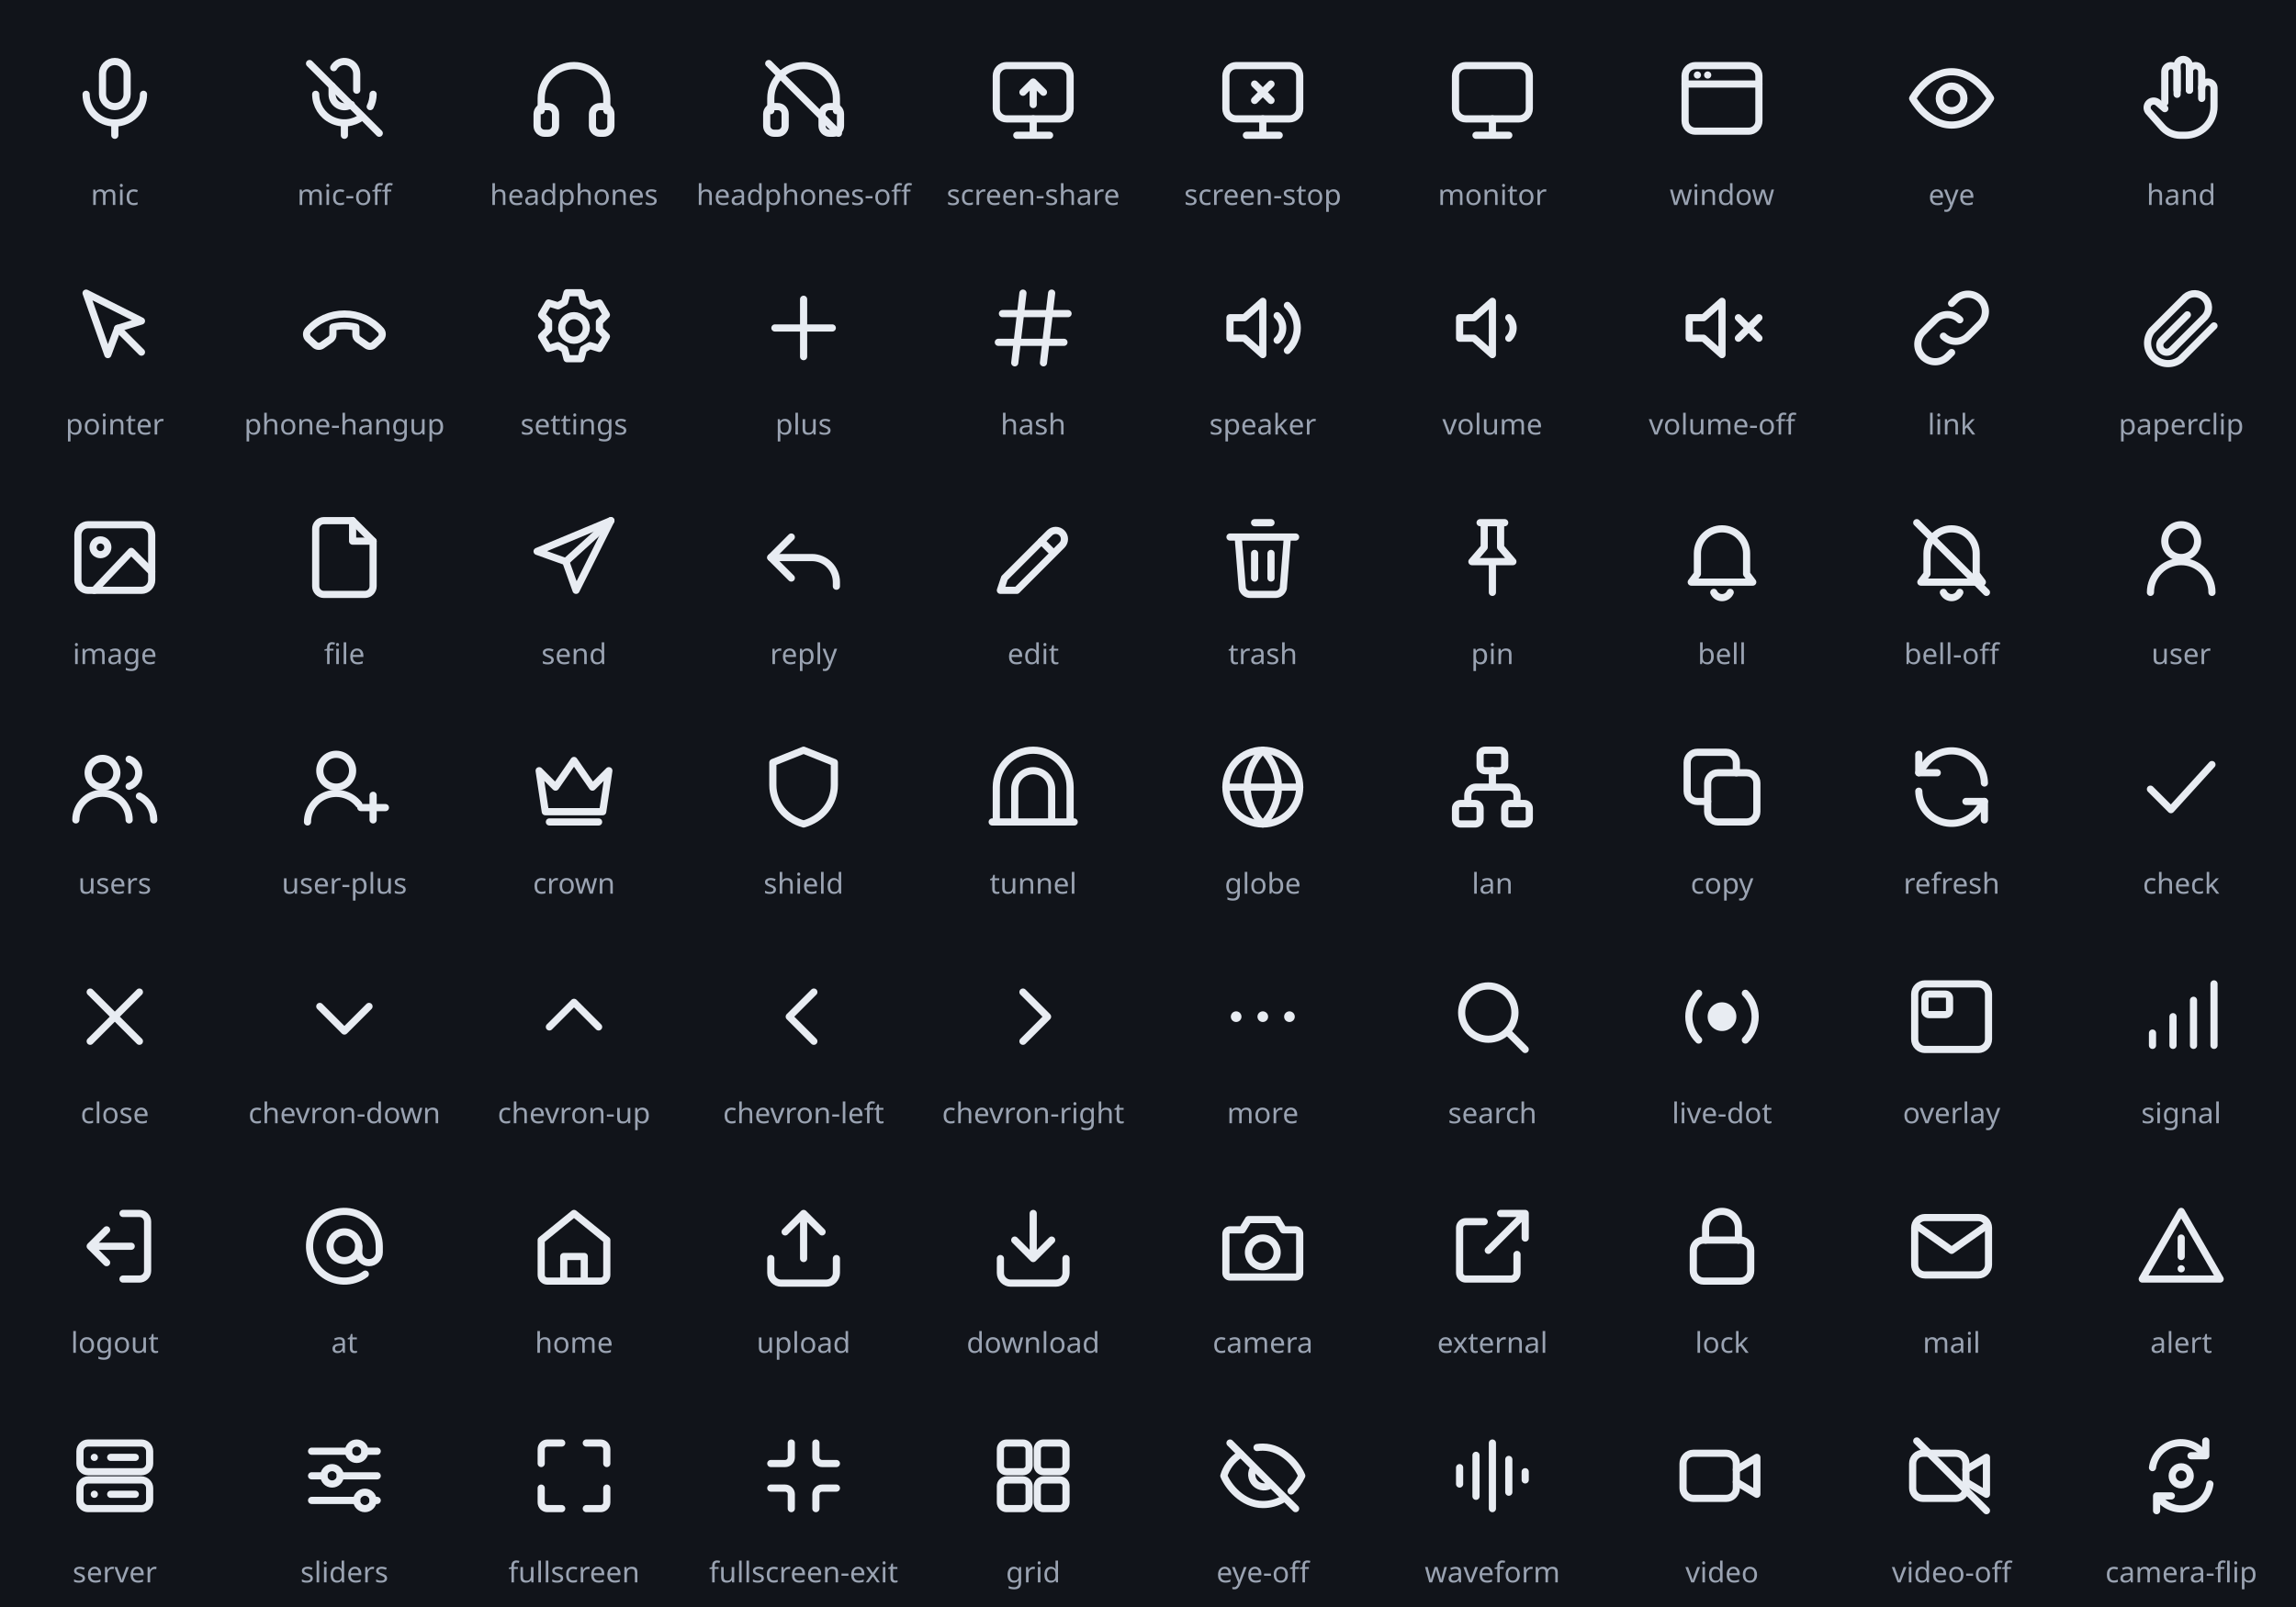
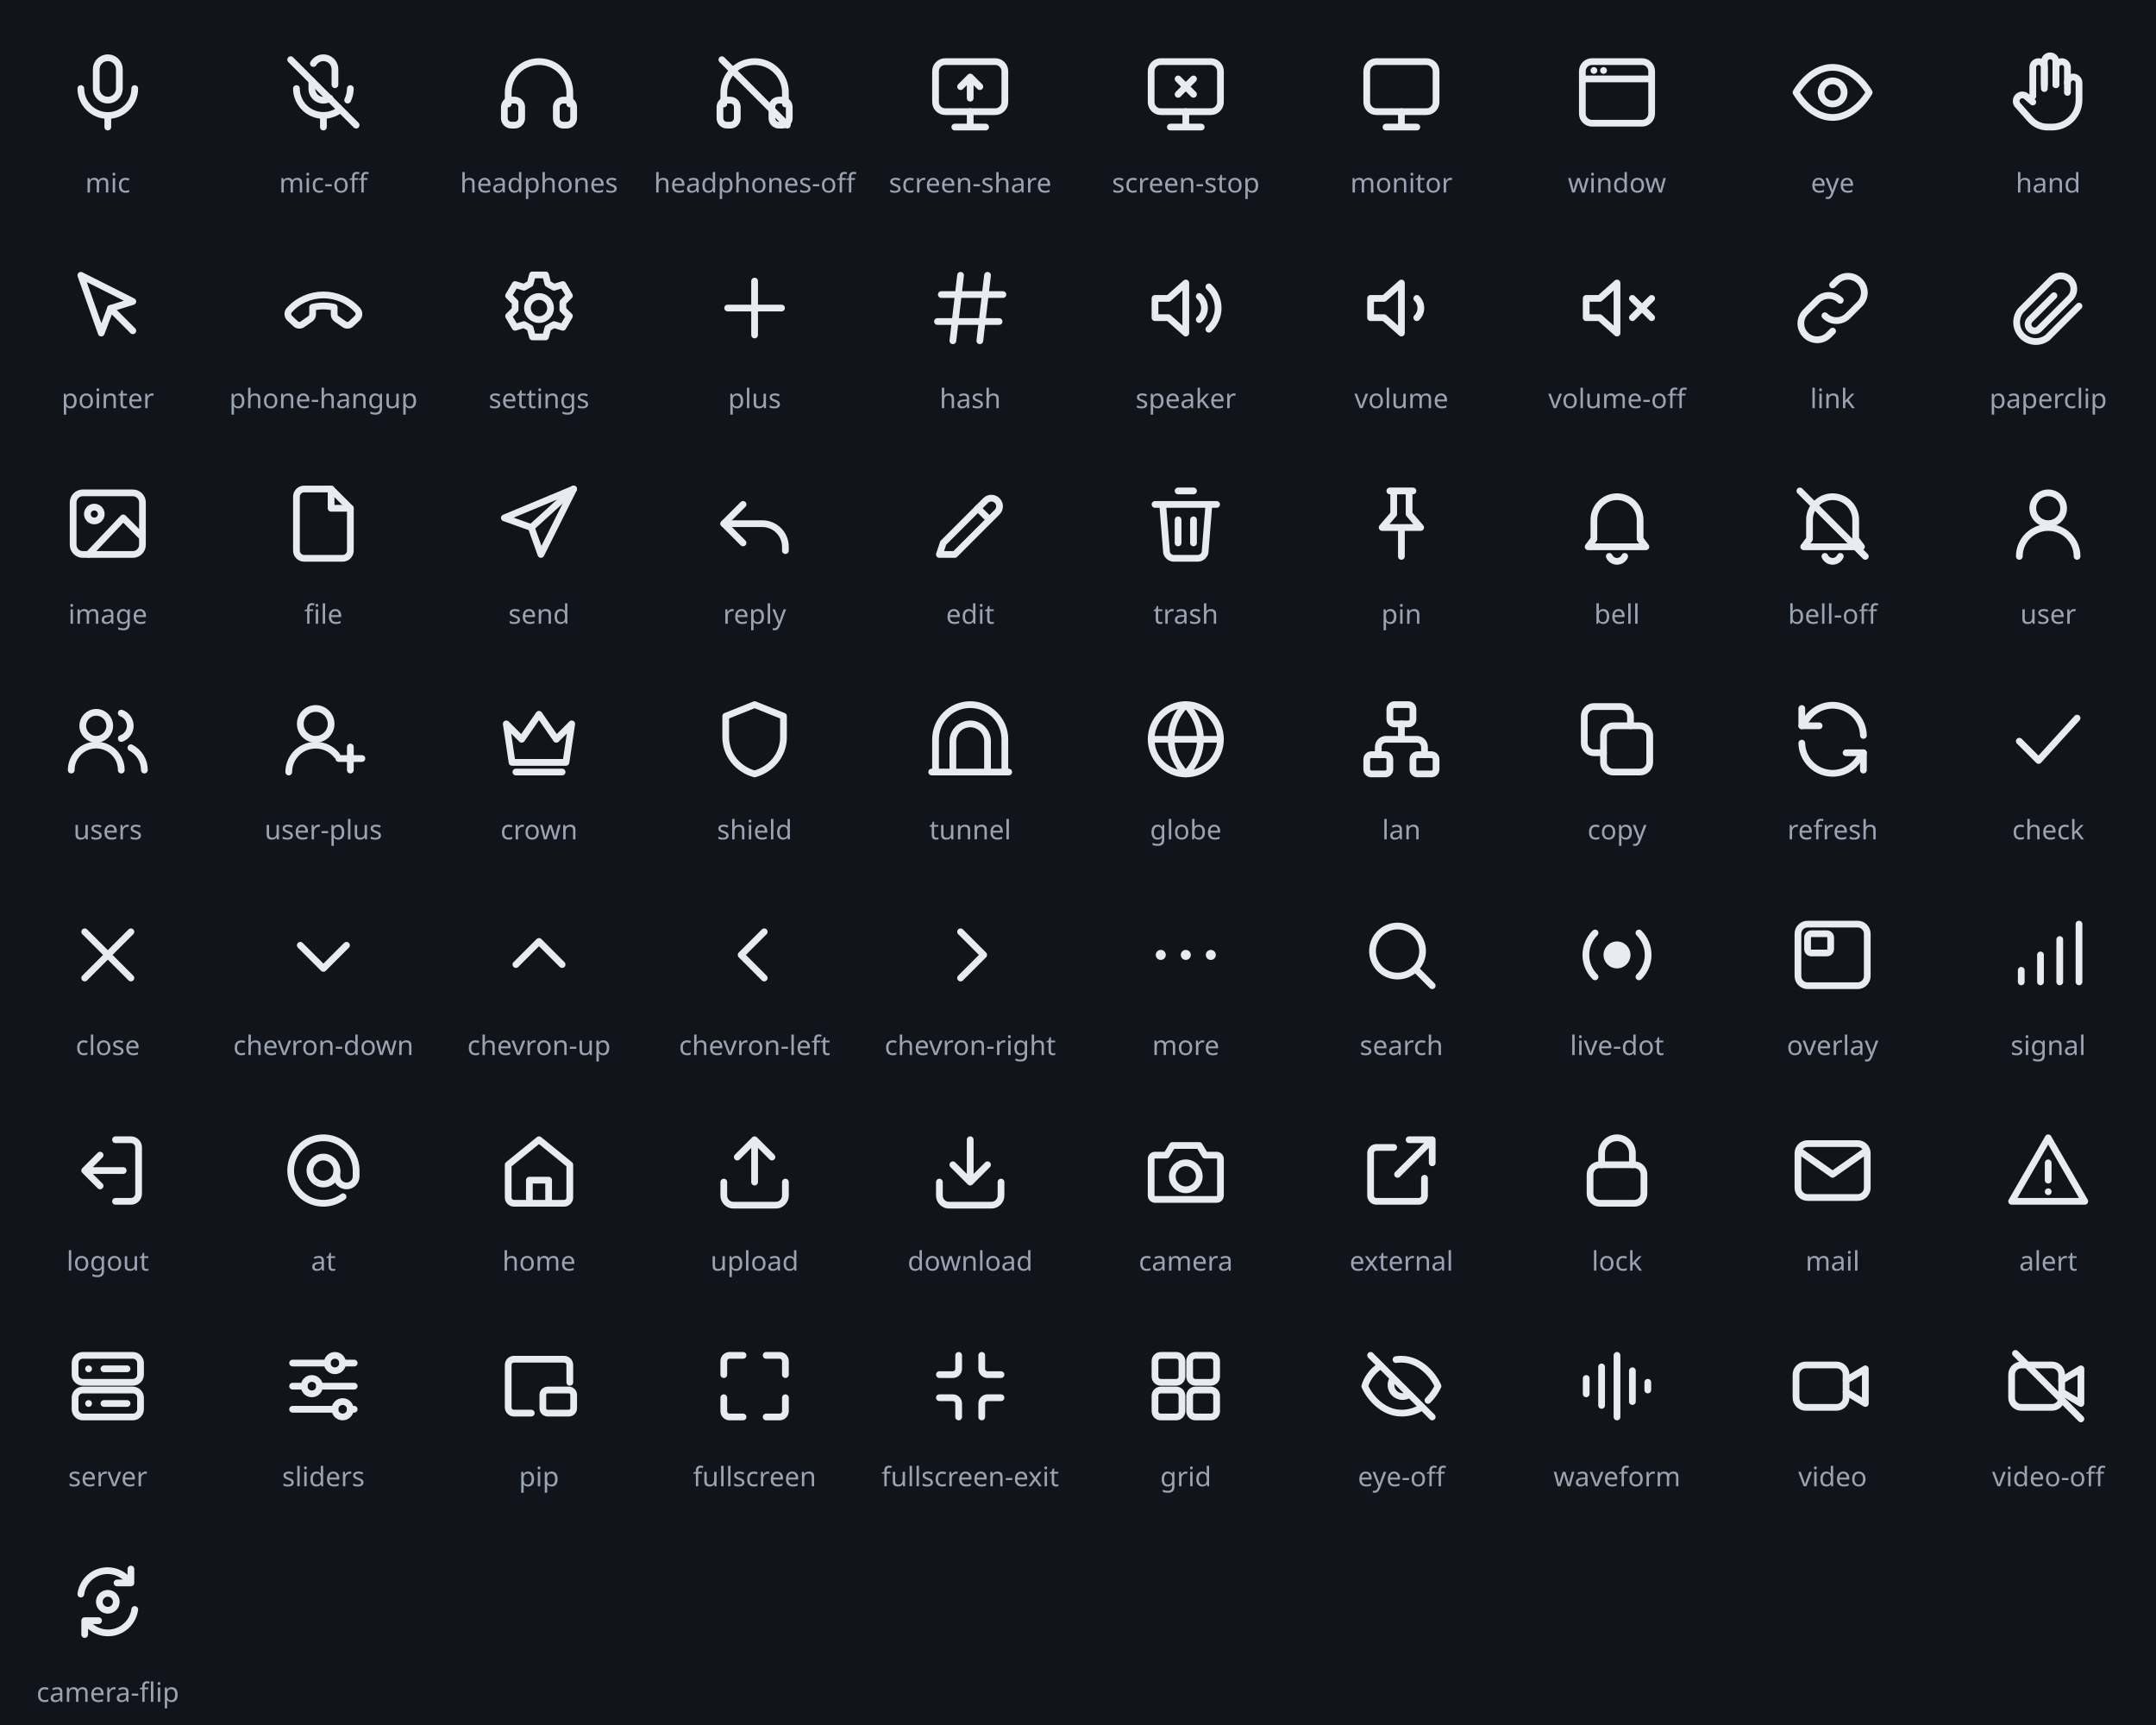
- <svg xmlns="http://www.w3.org/2000/svg" width="560" height="392">
+ <svg xmlns="http://www.w3.org/2000/svg" width="560" height="448">
  <rect width="100%" height="100%" fill="#11141A" />
  <g transform="translate(16 12)" stroke="#E8ECF2" fill="none" stroke-width="1.75" stroke-linecap="round" stroke-linejoin="round" color="#E8ECF2">
    <rect x="9" y="3" width="6" height="11" rx="3" />
    <path d="M5 11a7 7 0 0 0 14 0" />
    <path d="M12 18v3" />
  </g>
  <text x="28" y="50" font-size="7" fill="#9AA3B2" text-anchor="middle" font-family="Segoe UI">mic</text>
  <g transform="translate(72 12)" stroke="#E8ECF2" fill="none" stroke-width="1.75" stroke-linecap="round" stroke-linejoin="round" color="#E8ECF2">
    <path d="M15 10V6a3 3 0 0 0-5.6-1.5" />
    <path d="M9 9v2a3 3 0 0 0 4.7 2.5" />
    <path d="M5 11a7 7 0 0 0 11.3 5.5M19 11a7 7 0 0 1-.7 3" />
    <path d="M12 18v3" />
    <path d="M3.5 3.5l17 17" />
  </g>
  <text x="84" y="50" font-size="7" fill="#9AA3B2" text-anchor="middle" font-family="Segoe UI">mic-off</text>
  <g transform="translate(128 12)" stroke="#E8ECF2" fill="none" stroke-width="1.75" stroke-linecap="round" stroke-linejoin="round" color="#E8ECF2">
    <path d="M4 15v-3a8 8 0 0 1 16 0v3" />
    <rect x="3" y="14" width="4.5" height="6.5" rx="1.8" />
    <rect x="16.5" y="14" width="4.5" height="6.5" rx="1.8" />
  </g>
  <text x="140" y="50" font-size="7" fill="#9AA3B2" text-anchor="middle" font-family="Segoe UI">headphones</text>
  <g transform="translate(184 12)" stroke="#E8ECF2" fill="none" stroke-width="1.75" stroke-linecap="round" stroke-linejoin="round" color="#E8ECF2">
    <path d="M4 15v-3a8 8 0 0 1 16 0v3" />
    <rect x="3" y="14" width="4.5" height="6.5" rx="1.8" />
    <rect x="16.5" y="14" width="4.5" height="6.5" rx="1.8" />
    <path d="M3.5 3.5l17 17" />
  </g>
  <text x="196" y="50" font-size="7" fill="#9AA3B2" text-anchor="middle" font-family="Segoe UI">headphones-off</text>
  <g transform="translate(240 12)" stroke="#E8ECF2" fill="none" stroke-width="1.75" stroke-linecap="round" stroke-linejoin="round" color="#E8ECF2">
    <rect x="3" y="4" width="18" height="13" rx="2.5" />
    <path d="M8 21h8M12 17v4" />
    <path d="M12 13.5V8M9.5 10.5L12 8l2.5 2.5" />
  </g>
  <text x="252" y="50" font-size="7" fill="#9AA3B2" text-anchor="middle" font-family="Segoe UI">screen-share</text>
  <g transform="translate(296 12)" stroke="#E8ECF2" fill="none" stroke-width="1.75" stroke-linecap="round" stroke-linejoin="round" color="#E8ECF2">
    <rect x="3" y="4" width="18" height="13" rx="2.5" />
    <path d="M8 21h8M12 17v4" />
    <path d="M10 8.5l4 4M14 8.5l-4 4" />
  </g>
  <text x="308" y="50" font-size="7" fill="#9AA3B2" text-anchor="middle" font-family="Segoe UI">screen-stop</text>
  <g transform="translate(352 12)" stroke="#E8ECF2" fill="none" stroke-width="1.75" stroke-linecap="round" stroke-linejoin="round" color="#E8ECF2">
    <rect x="3" y="4" width="18" height="13" rx="2.5" />
    <path d="M8 21h8M12 17v4" />
  </g>
  <text x="364" y="50" font-size="7" fill="#9AA3B2" text-anchor="middle" font-family="Segoe UI">monitor</text>
  <g transform="translate(408 12)" stroke="#E8ECF2" fill="none" stroke-width="1.75" stroke-linecap="round" stroke-linejoin="round" color="#E8ECF2">
    <rect x="3" y="4" width="18" height="16" rx="2.5" />
    <path d="M3 8.5h18" />
    <path d="M6 6.3h.01M8.5 6.3h.01" />
  </g>
  <text x="420" y="50" font-size="7" fill="#9AA3B2" text-anchor="middle" font-family="Segoe UI">window</text>
  <g transform="translate(464 12)" stroke="#E8ECF2" fill="none" stroke-width="1.75" stroke-linecap="round" stroke-linejoin="round" color="#E8ECF2">
    <path d="M2.5 12S6 5.5 12 5.5 21.5 12 21.5 12 18 18.5 12 18.5 2.5 12 2.5 12z" />
    <circle cx="12" cy="12" r="3" />
  </g>
  <text x="476" y="50" font-size="7" fill="#9AA3B2" text-anchor="middle" font-family="Segoe UI">eye</text>
  <g transform="translate(520 12)" stroke="#E8ECF2" fill="none" stroke-width="1.75" stroke-linecap="round" stroke-linejoin="round" color="#E8ECF2">
    <path d="M8 13V5.5a1.5 1.5 0 0 1 3 0V11" />
    <path d="M11 10V4a1.5 1.5 0 0 1 3 0v6" />
    <path d="M14 10V5.5a1.5 1.5 0 0 1 3 0V12" />
    <path d="M17 9.5a1.5 1.5 0 0 1 3 0V14a7 7 0 0 1-7 7h-1.2a6 6 0 0 1-4.6-2.2L4 15.2a1.6 1.6 0 0 1 2.4-2.1L8 14.5" />
  </g>
  <text x="532" y="50" font-size="7" fill="#9AA3B2" text-anchor="middle" font-family="Segoe UI">hand</text>
  <g transform="translate(16 68)" stroke="#E8ECF2" fill="none" stroke-width="1.75" stroke-linecap="round" stroke-linejoin="round" color="#E8ECF2">
    <path d="M5 3.5l13.5 6.8-5.8 1.8-2.4 6.4z" />
    <path d="M12.7 12.1l5.8 5.8" />
  </g>
  <text x="28" y="106" font-size="7" fill="#9AA3B2" text-anchor="middle" font-family="Segoe UI">pointer</text>
  <g transform="translate(72 68)" stroke="#E8ECF2" fill="none" stroke-width="1.75" stroke-linecap="round" stroke-linejoin="round" color="#E8ECF2">
    <path d="M3.2 14.6c-.5-.5-.6-1.4-.1-2C5.4 10 8.6 8.6 12 8.6s6.6 1.4 8.9 4c.5.6.4 1.5-.1 2l-1.6 1.5a1.4 1.4 0 0 1-1.8.1l-2-1.4a1.4 1.4 0 0 1-.6-1.2v-1.8a12 12 0 0 0-5.6 0v1.8c0 .5-.2.9-.6 1.2l-2 1.4a1.4 1.4 0 0 1-1.8-.1z" />
  </g>
  <text x="84" y="106" font-size="7" fill="#9AA3B2" text-anchor="middle" font-family="Segoe UI">phone-hangup</text>
  <g transform="translate(128 68)" stroke="#E8ECF2" fill="none" stroke-width="1.75" stroke-linecap="round" stroke-linejoin="round" color="#E8ECF2">
    <circle cx="12" cy="12" r="3" />
    <path d="M10.3 3.4h3.4l.6 2.3 1.6.9 2.3-.7 1.7 2.9-1.7 1.7v1.9l1.7 1.7-1.7 2.9-2.3-.7-1.6.9-.6 2.3h-3.4l-.6-2.3-1.6-.9-2.3.7-1.7-2.9 1.7-1.7v-1.9L4.1 8.8l1.7-2.9 2.3.7 1.6-.9z" />
  </g>
  <text x="140" y="106" font-size="7" fill="#9AA3B2" text-anchor="middle" font-family="Segoe UI">settings</text>
  <g transform="translate(184 68)" stroke="#E8ECF2" fill="none" stroke-width="1.75" stroke-linecap="round" stroke-linejoin="round" color="#E8ECF2">
    <path d="M12 5v14M5 12h14" />
  </g>
  <text x="196" y="106" font-size="7" fill="#9AA3B2" text-anchor="middle" font-family="Segoe UI">plus</text>
  <g transform="translate(240 68)" stroke="#E8ECF2" fill="none" stroke-width="1.75" stroke-linecap="round" stroke-linejoin="round" color="#E8ECF2">
    <path d="M9.5 3.5l-2 17M16.5 3.5l-2 17M4.5 8.5h16M3.5 15.5h16" />
  </g>
  <text x="252" y="106" font-size="7" fill="#9AA3B2" text-anchor="middle" font-family="Segoe UI">hash</text>
  <g transform="translate(296 68)" stroke="#E8ECF2" fill="none" stroke-width="1.75" stroke-linecap="round" stroke-linejoin="round" color="#E8ECF2">
    <path d="M4 9.5h3.5L12 5.5v13l-4.5-4H4z" />
    <path d="M15.5 9a4 4 0 0 1 0 6M18 6.5a7.5 7.5 0 0 1 0 11" />
  </g>
  <text x="308" y="106" font-size="7" fill="#9AA3B2" text-anchor="middle" font-family="Segoe UI">speaker</text>
  <g transform="translate(352 68)" stroke="#E8ECF2" fill="none" stroke-width="1.75" stroke-linecap="round" stroke-linejoin="round" color="#E8ECF2">
    <path d="M4 9.5h3.5L12 5.5v13l-4.5-4H4z" />
    <path d="M16 9.5a3.5 3.5 0 0 1 0 5" />
  </g>
  <text x="364" y="106" font-size="7" fill="#9AA3B2" text-anchor="middle" font-family="Segoe UI">volume</text>
  <g transform="translate(408 68)" stroke="#E8ECF2" fill="none" stroke-width="1.75" stroke-linecap="round" stroke-linejoin="round" color="#E8ECF2">
    <path d="M4 9.5h3.5L12 5.5v13l-4.5-4H4z" />
    <path d="M16 9.5l5 5M21 9.5l-5 5" />
  </g>
  <text x="420" y="106" font-size="7" fill="#9AA3B2" text-anchor="middle" font-family="Segoe UI">volume-off</text>
  <g transform="translate(464 68)" stroke="#E8ECF2" fill="none" stroke-width="1.75" stroke-linecap="round" stroke-linejoin="round" color="#E8ECF2">
    <path d="M10 14a4.2 4.2 0 0 0 6 0l3-3a4.2 4.2 0 0 0-6-6l-1 1" />
    <path d="M14 10a4.2 4.2 0 0 0-6 0l-3 3a4.2 4.2 0 0 0 6 6l1-1" />
  </g>
  <text x="476" y="106" font-size="7" fill="#9AA3B2" text-anchor="middle" font-family="Segoe UI">link</text>
  <g transform="translate(520 68)" stroke="#E8ECF2" fill="none" stroke-width="1.75" stroke-linecap="round" stroke-linejoin="round" color="#E8ECF2">
    <path d="M20 11.5l-8.2 8.2a5 5 0 0 1-7-7L13 4.5a3.4 3.4 0 0 1 4.8 4.8l-8.2 8.2a1.7 1.7 0 0 1-2.4-2.4l6.3-6.3" />
  </g>
  <text x="532" y="106" font-size="7" fill="#9AA3B2" text-anchor="middle" font-family="Segoe UI">paperclip</text>
  <g transform="translate(16 124)" stroke="#E8ECF2" fill="none" stroke-width="1.75" stroke-linecap="round" stroke-linejoin="round" color="#E8ECF2">
    <rect x="3" y="4" width="18" height="16" rx="2.5" />
    <circle cx="8.5" cy="9.5" r="1.8" />
    <path d="M21 15.5l-5-5-9 9.5" />
  </g>
  <text x="28" y="162" font-size="7" fill="#9AA3B2" text-anchor="middle" font-family="Segoe UI">image</text>
  <g transform="translate(72 124)" stroke="#E8ECF2" fill="none" stroke-width="1.75" stroke-linecap="round" stroke-linejoin="round" color="#E8ECF2">
    <path d="M14 3H7a2 2 0 0 0-2 2v14a2 2 0 0 0 2 2h10a2 2 0 0 0 2-2V8z" />
    <path d="M14 3v5h5" />
  </g>
  <text x="84" y="162" font-size="7" fill="#9AA3B2" text-anchor="middle" font-family="Segoe UI">file</text>
  <g transform="translate(128 124)" stroke="#E8ECF2" fill="none" stroke-width="1.75" stroke-linecap="round" stroke-linejoin="round" color="#E8ECF2">
    <path d="M21 3L3 10.5l7 2.5 2.5 7z" />
    <path d="M21 3L10 13" />
  </g>
  <text x="140" y="162" font-size="7" fill="#9AA3B2" text-anchor="middle" font-family="Segoe UI">send</text>
  <g transform="translate(184 124)" stroke="#E8ECF2" fill="none" stroke-width="1.75" stroke-linecap="round" stroke-linejoin="round" color="#E8ECF2">
    <path d="M9 7l-5 5 5 5" />
    <path d="M4 12h10a6 6 0 0 1 6 6v1" />
  </g>
  <text x="196" y="162" font-size="7" fill="#9AA3B2" text-anchor="middle" font-family="Segoe UI">reply</text>
  <g transform="translate(240 124)" stroke="#E8ECF2" fill="none" stroke-width="1.75" stroke-linecap="round" stroke-linejoin="round" color="#E8ECF2">
    <path d="M4 20h4L19 9a2.1 2.1 0 0 0-3-3L5 17z" />
    <path d="M14 8l2.8 2.8" />
  </g>
  <text x="252" y="162" font-size="7" fill="#9AA3B2" text-anchor="middle" font-family="Segoe UI">edit</text>
  <g transform="translate(296 124)" stroke="#E8ECF2" fill="none" stroke-width="1.75" stroke-linecap="round" stroke-linejoin="round" color="#E8ECF2">
    <path d="M4 7h16M10 3.5h4M6 7l1 12.5a2 2 0 0 0 2 1.5h6a2 2 0 0 0 2-1.5L18 7" />
    <path d="M10 11v6M14 11v6" />
  </g>
  <text x="308" y="162" font-size="7" fill="#9AA3B2" text-anchor="middle" font-family="Segoe UI">trash</text>
  <g transform="translate(352 124)" stroke="#E8ECF2" fill="none" stroke-width="1.75" stroke-linecap="round" stroke-linejoin="round" color="#E8ECF2">
    <path d="M9 3.5h6M10 3.5v6L7 13h10l-3-3.5v-6M12 13v7.5" />
  </g>
  <text x="364" y="162" font-size="7" fill="#9AA3B2" text-anchor="middle" font-family="Segoe UI">pin</text>
  <g transform="translate(408 124)" stroke="#E8ECF2" fill="none" stroke-width="1.75" stroke-linecap="round" stroke-linejoin="round" color="#E8ECF2">
    <path d="M6 16v-5a6 6 0 0 1 12 0v5l1.5 2h-15z" />
    <path d="M10 20.5a2.2 2.2 0 0 0 4 0" />
  </g>
  <text x="420" y="162" font-size="7" fill="#9AA3B2" text-anchor="middle" font-family="Segoe UI">bell</text>
  <g transform="translate(464 124)" stroke="#E8ECF2" fill="none" stroke-width="1.75" stroke-linecap="round" stroke-linejoin="round" color="#E8ECF2">
    <path d="M6 16v-5a6 6 0 0 1 12 0v5l1.5 2h-15z" />
    <path d="M10 20.5a2.2 2.2 0 0 0 4 0" />
    <path d="M3.5 3.5l17 17" />
  </g>
  <text x="476" y="162" font-size="7" fill="#9AA3B2" text-anchor="middle" font-family="Segoe UI">bell-off</text>
  <g transform="translate(520 124)" stroke="#E8ECF2" fill="none" stroke-width="1.75" stroke-linecap="round" stroke-linejoin="round" color="#E8ECF2">
    <circle cx="12" cy="8" r="4" />
    <path d="M4.5 20.5a7.5 7.5 0 0 1 15 0" />
  </g>
  <text x="532" y="162" font-size="7" fill="#9AA3B2" text-anchor="middle" font-family="Segoe UI">user</text>
  <g transform="translate(16 180)" stroke="#E8ECF2" fill="none" stroke-width="1.75" stroke-linecap="round" stroke-linejoin="round" color="#E8ECF2">
    <circle cx="9" cy="8.5" r="3.5" />
    <path d="M2.5 20a6.5 6.5 0 0 1 13 0" />
    <path d="M15.5 5.2a3.5 3.5 0 0 1 0 6.6M18 14.2a6.5 6.5 0 0 1 3.5 5.8" />
  </g>
  <text x="28" y="218" font-size="7" fill="#9AA3B2" text-anchor="middle" font-family="Segoe UI">users</text>
  <g transform="translate(72 180)" stroke="#E8ECF2" fill="none" stroke-width="1.75" stroke-linecap="round" stroke-linejoin="round" color="#E8ECF2">
    <circle cx="10" cy="8" r="4" />
    <path d="M3 20.5a7 7 0 0 1 12.5-4.3" />
    <path d="M19 14v6M16 17h6" />
  </g>
  <text x="84" y="218" font-size="7" fill="#9AA3B2" text-anchor="middle" font-family="Segoe UI">user-plus</text>
  <g transform="translate(128 180)" stroke="#E8ECF2" fill="none" stroke-width="1.75" stroke-linecap="round" stroke-linejoin="round" color="#E8ECF2">
    <path d="M3.5 8l4 4L12 5.5l4.5 6.5 4-4-1.5 10h-14z" />
    <path d="M6 20.5h12" />
  </g>
  <text x="140" y="218" font-size="7" fill="#9AA3B2" text-anchor="middle" font-family="Segoe UI">crown</text>
  <g transform="translate(184 180)" stroke="#E8ECF2" fill="none" stroke-width="1.75" stroke-linecap="round" stroke-linejoin="round" color="#E8ECF2">
    <path d="M12 3l7.5 3v5.5c0 4.6-3.2 8.3-7.5 9.5-4.3-1.2-7.5-4.9-7.5-9.5V6z" />
  </g>
  <text x="196" y="218" font-size="7" fill="#9AA3B2" text-anchor="middle" font-family="Segoe UI">shield</text>
  <g transform="translate(240 180)" stroke="#E8ECF2" fill="none" stroke-width="1.75" stroke-linecap="round" stroke-linejoin="round" color="#E8ECF2">
    <path d="M3 20.5V12a9 9 0 0 1 18 0v8.5" />
    <path d="M7.5 20.5v-8a4.5 4.5 0 0 1 9 0v8" />
    <path d="M2 20.5h20" />
  </g>
  <text x="252" y="218" font-size="7" fill="#9AA3B2" text-anchor="middle" font-family="Segoe UI">tunnel</text>
  <g transform="translate(296 180)" stroke="#E8ECF2" fill="none" stroke-width="1.75" stroke-linecap="round" stroke-linejoin="round" color="#E8ECF2">
    <circle cx="12" cy="12" r="9" />
    <path d="M3 12h18M12 3c2.5 2.6 3.8 5.6 3.8 9s-1.3 6.4-3.8 9c-2.5-2.6-3.8-5.6-3.8-9S9.5 5.6 12 3z" />
  </g>
  <text x="308" y="218" font-size="7" fill="#9AA3B2" text-anchor="middle" font-family="Segoe UI">globe</text>
  <g transform="translate(352 180)" stroke="#E8ECF2" fill="none" stroke-width="1.75" stroke-linecap="round" stroke-linejoin="round" color="#E8ECF2">
    <rect x="9" y="3" width="6" height="5" rx="1.2" />
    <rect x="3" y="16" width="6" height="5" rx="1.2" />
    <rect x="15" y="16" width="6" height="5" rx="1.2" />
    <path d="M12 8v4M6 16v-2a2 2 0 0 1 2-2h8a2 2 0 0 1 2 2v2" />
  </g>
  <text x="364" y="218" font-size="7" fill="#9AA3B2" text-anchor="middle" font-family="Segoe UI">lan</text>
  <g transform="translate(408 180)" stroke="#E8ECF2" fill="none" stroke-width="1.75" stroke-linecap="round" stroke-linejoin="round" color="#E8ECF2">
    <rect x="8.5" y="8.5" width="12" height="12" rx="2.5" />
    <path d="M15.5 8.5V6A2.5 2.5 0 0 0 13 3.5H6A2.5 2.5 0 0 0 3.5 6v7A2.5 2.5 0 0 0 6 15.5h2.5" />
  </g>
  <text x="420" y="218" font-size="7" fill="#9AA3B2" text-anchor="middle" font-family="Segoe UI">copy</text>
  <g transform="translate(464 180)" stroke="#E8ECF2" fill="none" stroke-width="1.75" stroke-linecap="round" stroke-linejoin="round" color="#E8ECF2">
    <path d="M20 11a8 8 0 0 0-14.5-4.5L4 8.5" />
    <path d="M4 4v4.5h4.5" />
    <path d="M4 13a8 8 0 0 0 14.5 4.5l1.5-2" />
    <path d="M20 20v-4.5h-4.5" />
  </g>
  <text x="476" y="218" font-size="7" fill="#9AA3B2" text-anchor="middle" font-family="Segoe UI">refresh</text>
  <g transform="translate(520 180)" stroke="#E8ECF2" fill="none" stroke-width="1.75" stroke-linecap="round" stroke-linejoin="round" color="#E8ECF2">
    <path d="M4.5 12.5l5 5 10-11" />
  </g>
  <text x="532" y="218" font-size="7" fill="#9AA3B2" text-anchor="middle" font-family="Segoe UI">check</text>
  <g transform="translate(16 236)" stroke="#E8ECF2" fill="none" stroke-width="1.75" stroke-linecap="round" stroke-linejoin="round" color="#E8ECF2">
    <path d="M6 6l12 12M18 6L6 18" />
  </g>
  <text x="28" y="274" font-size="7" fill="#9AA3B2" text-anchor="middle" font-family="Segoe UI">close</text>
  <g transform="translate(72 236)" stroke="#E8ECF2" fill="none" stroke-width="1.75" stroke-linecap="round" stroke-linejoin="round" color="#E8ECF2">
    <path d="M6 9.5l6 6 6-6" />
  </g>
  <text x="84" y="274" font-size="7" fill="#9AA3B2" text-anchor="middle" font-family="Segoe UI">chevron-down</text>
  <g transform="translate(128 236)" stroke="#E8ECF2" fill="none" stroke-width="1.75" stroke-linecap="round" stroke-linejoin="round" color="#E8ECF2">
    <path d="M6 14.5l6-6 6 6" />
  </g>
  <text x="140" y="274" font-size="7" fill="#9AA3B2" text-anchor="middle" font-family="Segoe UI">chevron-up</text>
  <g transform="translate(184 236)" stroke="#E8ECF2" fill="none" stroke-width="1.75" stroke-linecap="round" stroke-linejoin="round" color="#E8ECF2">
    <path d="M14.5 6l-6 6 6 6" />
  </g>
  <text x="196" y="274" font-size="7" fill="#9AA3B2" text-anchor="middle" font-family="Segoe UI">chevron-left</text>
  <g transform="translate(240 236)" stroke="#E8ECF2" fill="none" stroke-width="1.75" stroke-linecap="round" stroke-linejoin="round" color="#E8ECF2">
    <path d="M9.5 6l6 6-6 6" />
  </g>
  <text x="252" y="274" font-size="7" fill="#9AA3B2" text-anchor="middle" font-family="Segoe UI">chevron-right</text>
  <g transform="translate(296 236)" stroke="#E8ECF2" fill="none" stroke-width="1.75" stroke-linecap="round" stroke-linejoin="round" color="#E8ECF2">
    <circle cx="5.5" cy="12" r="1.3" fill="currentColor" stroke="none" />
    <circle cx="12" cy="12" r="1.3" fill="currentColor" stroke="none" />
    <circle cx="18.5" cy="12" r="1.3" fill="currentColor" stroke="none" />
  </g>
  <text x="308" y="274" font-size="7" fill="#9AA3B2" text-anchor="middle" font-family="Segoe UI">more</text>
  <g transform="translate(352 236)" stroke="#E8ECF2" fill="none" stroke-width="1.75" stroke-linecap="round" stroke-linejoin="round" color="#E8ECF2">
    <circle cx="11" cy="11" r="6.5" />
    <path d="M20 20l-4.3-4.3" />
  </g>
  <text x="364" y="274" font-size="7" fill="#9AA3B2" text-anchor="middle" font-family="Segoe UI">search</text>
  <g transform="translate(408 236)" stroke="#E8ECF2" fill="none" stroke-width="1.75" stroke-linecap="round" stroke-linejoin="round" color="#E8ECF2">
    <circle cx="12" cy="12" r="3.5" fill="currentColor" stroke="none" />
    <path d="M6.3 6.3a8 8 0 0 0 0 11.4M17.7 6.3a8 8 0 0 1 0 11.4" />
  </g>
  <text x="420" y="274" font-size="7" fill="#9AA3B2" text-anchor="middle" font-family="Segoe UI">live-dot</text>
  <g transform="translate(464 236)" stroke="#E8ECF2" fill="none" stroke-width="1.75" stroke-linecap="round" stroke-linejoin="round" color="#E8ECF2">
    <rect x="3" y="4" width="18" height="16" rx="2.5" />
    <rect x="5.5" y="6.5" width="6" height="5" rx="1" />
  </g>
  <text x="476" y="274" font-size="7" fill="#9AA3B2" text-anchor="middle" font-family="Segoe UI">overlay</text>
  <g transform="translate(520 236)" stroke="#E8ECF2" fill="none" stroke-width="1.75" stroke-linecap="round" stroke-linejoin="round" color="#E8ECF2">
    <path d="M5 19v-3M10 19v-7M15 19V8M20 19V4" />
  </g>
  <text x="532" y="274" font-size="7" fill="#9AA3B2" text-anchor="middle" font-family="Segoe UI">signal</text>
  <g transform="translate(16 292)" stroke="#E8ECF2" fill="none" stroke-width="1.75" stroke-linecap="round" stroke-linejoin="round" color="#E8ECF2">
    <path d="M14 4h4a2 2 0 0 1 2 2v12a2 2 0 0 1-2 2h-4" />
    <path d="M10 16l-4-4 4-4M6 12h10" />
  </g>
  <text x="28" y="330" font-size="7" fill="#9AA3B2" text-anchor="middle" font-family="Segoe UI">logout</text>
  <g transform="translate(72 292)" stroke="#E8ECF2" fill="none" stroke-width="1.75" stroke-linecap="round" stroke-linejoin="round" color="#E8ECF2">
    <circle cx="12" cy="12" r="3.5" />
    <path d="M15.5 12v1.5a2.5 2.5 0 0 0 5 0V12a8.5 8.5 0 1 0-3.4 6.8" />
  </g>
  <text x="84" y="330" font-size="7" fill="#9AA3B2" text-anchor="middle" font-family="Segoe UI">at</text>
  <g transform="translate(128 292)" stroke="#E8ECF2" fill="none" stroke-width="1.75" stroke-linecap="round" stroke-linejoin="round" color="#E8ECF2">
    <path d="M4 10.5L12 4l8 6.5V19a1.5 1.5 0 0 1-1.5 1.5h-13A1.5 1.5 0 0 1 4 19z" />
    <path d="M9.5 20.5v-6h5v6" />
  </g>
  <text x="140" y="330" font-size="7" fill="#9AA3B2" text-anchor="middle" font-family="Segoe UI">home</text>
  <g transform="translate(184 292)" stroke="#E8ECF2" fill="none" stroke-width="1.75" stroke-linecap="round" stroke-linejoin="round" color="#E8ECF2">
    <path d="M12 15V4M7.5 8.5L12 4l4.5 4.5" />
    <path d="M4 15v3.5A2.5 2.5 0 0 0 6.5 21h11a2.5 2.5 0 0 0 2.5-2.5V15" />
  </g>
  <text x="196" y="330" font-size="7" fill="#9AA3B2" text-anchor="middle" font-family="Segoe UI">upload</text>
  <g transform="translate(240 292)" stroke="#E8ECF2" fill="none" stroke-width="1.75" stroke-linecap="round" stroke-linejoin="round" color="#E8ECF2">
    <path d="M12 4v11M7.5 10.5L12 15l4.5-4.5" />
    <path d="M4 15v3.5A2.5 2.5 0 0 0 6.5 21h11a2.5 2.5 0 0 0 2.5-2.5V15" />
  </g>
  <text x="252" y="330" font-size="7" fill="#9AA3B2" text-anchor="middle" font-family="Segoe UI">download</text>
  <g transform="translate(296 292)" stroke="#E8ECF2" fill="none" stroke-width="1.75" stroke-linecap="round" stroke-linejoin="round" color="#E8ECF2">
    <path d="M4 8h3l1.5-2.5h7L17 8h3a1 1 0 0 1 1 1v9.5a1 1 0 0 1-1 1H4a1 1 0 0 1-1-1V9a1 1 0 0 1 1-1z" />
    <circle cx="12" cy="13.5" r="3.5" />
  </g>
  <text x="308" y="330" font-size="7" fill="#9AA3B2" text-anchor="middle" font-family="Segoe UI">camera</text>
  <g transform="translate(352 292)" stroke="#E8ECF2" fill="none" stroke-width="1.75" stroke-linecap="round" stroke-linejoin="round" color="#E8ECF2">
    <path d="M14 4h6v6M20 4l-9 9" />
    <path d="M18 14v4.5a1.5 1.5 0 0 1-1.5 1.5h-11A1.5 1.5 0 0 1 4 18.5v-11A1.5 1.5 0 0 1 5.5 6H10" />
  </g>
  <text x="364" y="330" font-size="7" fill="#9AA3B2" text-anchor="middle" font-family="Segoe UI">external</text>
  <g transform="translate(408 292)" stroke="#E8ECF2" fill="none" stroke-width="1.75" stroke-linecap="round" stroke-linejoin="round" color="#E8ECF2">
    <rect x="5" y="10.5" width="14" height="10" rx="2.5" />
    <path d="M8 10.5v-3a4 4 0 0 1 8 0v3" />
  </g>
  <text x="420" y="330" font-size="7" fill="#9AA3B2" text-anchor="middle" font-family="Segoe UI">lock</text>
  <g transform="translate(464 292)" stroke="#E8ECF2" fill="none" stroke-width="1.75" stroke-linecap="round" stroke-linejoin="round" color="#E8ECF2">
    <rect x="3" y="5" width="18" height="14" rx="2.5" />
    <path d="M3.5 7l8.5 6 8.5-6" />
  </g>
  <text x="476" y="330" font-size="7" fill="#9AA3B2" text-anchor="middle" font-family="Segoe UI">mail</text>
  <g transform="translate(520 292)" stroke="#E8ECF2" fill="none" stroke-width="1.75" stroke-linecap="round" stroke-linejoin="round" color="#E8ECF2">
    <path d="M12 3.5L2.5 20h19z" />
    <path d="M12 10v4.5M12 17.5h.01" />
  </g>
  <text x="532" y="330" font-size="7" fill="#9AA3B2" text-anchor="middle" font-family="Segoe UI">alert</text>
  <g transform="translate(16 348)" stroke="#E8ECF2" fill="none" stroke-width="1.75" stroke-linecap="round" stroke-linejoin="round" color="#E8ECF2">
    <rect x="3.5" y="4" width="17" height="7" rx="2" />
    <rect x="3.5" y="13" width="17" height="7" rx="2" />
    <path d="M7 7.5h.01M7 16.5h.01M11 7.5h6M11 16.5h6" />
  </g>
  <text x="28" y="386" font-size="7" fill="#9AA3B2" text-anchor="middle" font-family="Segoe UI">server</text>
  <g transform="translate(72 348)" stroke="#E8ECF2" fill="none" stroke-width="1.75" stroke-linecap="round" stroke-linejoin="round" color="#E8ECF2">
    <path d="M4 6h9M17 6h3M4 12h3M11 12h9M4 18h11M19 18h1" />
    <circle cx="15" cy="6" r="2" />
    <circle cx="9" cy="12" r="2" />
    <circle cx="17" cy="18" r="2" />
  </g>
  <text x="84" y="386" font-size="7" fill="#9AA3B2" text-anchor="middle" font-family="Segoe UI">sliders</text>
  <g transform="translate(128 348)" stroke="#E8ECF2" fill="none" stroke-width="1.75" stroke-linecap="round" stroke-linejoin="round" color="#E8ECF2">
+     <path d="M20 11V6.5A1.5 1.5 0 0 0 18.5 5h-13A1.5 1.5 0 0 0 4 6.5v11A1.5 1.5 0 0 0 5.5 19H10" />
+     <rect x="13" y="13" width="8" height="6" rx="1.25" />
+   </g>
+   <text x="140" y="386" font-size="7" fill="#9AA3B2" text-anchor="middle" font-family="Segoe UI">pip</text>
+   <g transform="translate(184 348)" stroke="#E8ECF2" fill="none" stroke-width="1.75" stroke-linecap="round" stroke-linejoin="round" color="#E8ECF2">
    <path d="M4 9V5.5A1.5 1.5 0 0 1 5.5 4H9M15 4h3.5A1.5 1.5 0 0 1 20 5.5V9M20 15v3.5a1.5 1.5 0 0 1-1.5 1.5H15M9 20H5.5A1.5 1.5 0 0 1 4 18.5V15" />
  </g>
-   <text x="140" y="386" font-size="7" fill="#9AA3B2" text-anchor="middle" font-family="Segoe UI">fullscreen</text>
-   <g transform="translate(184 348)" stroke="#E8ECF2" fill="none" stroke-width="1.75" stroke-linecap="round" stroke-linejoin="round" color="#E8ECF2">
+   <text x="196" y="386" font-size="7" fill="#9AA3B2" text-anchor="middle" font-family="Segoe UI">fullscreen</text>
+   <g transform="translate(240 348)" stroke="#E8ECF2" fill="none" stroke-width="1.75" stroke-linecap="round" stroke-linejoin="round" color="#E8ECF2">
    <path d="M9 4v3.5A1.5 1.5 0 0 1 7.5 9H4M20 9h-3.5A1.5 1.5 0 0 1 15 7.5V4M15 20v-3.5a1.5 1.5 0 0 1 1.5-1.5H20M4 15h3.5A1.5 1.5 0 0 1 9 16.5V20" />
  </g>
-   <text x="196" y="386" font-size="7" fill="#9AA3B2" text-anchor="middle" font-family="Segoe UI">fullscreen-exit</text>
-   <g transform="translate(240 348)" stroke="#E8ECF2" fill="none" stroke-width="1.75" stroke-linecap="round" stroke-linejoin="round" color="#E8ECF2">
+   <text x="252" y="386" font-size="7" fill="#9AA3B2" text-anchor="middle" font-family="Segoe UI">fullscreen-exit</text>
+   <g transform="translate(296 348)" stroke="#E8ECF2" fill="none" stroke-width="1.75" stroke-linecap="round" stroke-linejoin="round" color="#E8ECF2">
    <rect x="4" y="4" width="7" height="7" rx="1.5" />
    <rect x="13" y="4" width="7" height="7" rx="1.5" />
    <rect x="4" y="13" width="7" height="7" rx="1.5" />
    <rect x="13" y="13" width="7" height="7" rx="1.5" />
  </g>
-   <text x="252" y="386" font-size="7" fill="#9AA3B2" text-anchor="middle" font-family="Segoe UI">grid</text>
-   <g transform="translate(296 348)" stroke="#E8ECF2" fill="none" stroke-width="1.75" stroke-linecap="round" stroke-linejoin="round" color="#E8ECF2">
+   <text x="308" y="386" font-size="7" fill="#9AA3B2" text-anchor="middle" font-family="Segoe UI">grid</text>
+   <g transform="translate(352 348)" stroke="#E8ECF2" fill="none" stroke-width="1.75" stroke-linecap="round" stroke-linejoin="round" color="#E8ECF2">
    <path d="M10.6 5.1A9.7 9.7 0 0 1 12 5c5 0 8.5 4.5 9.5 7a13 13 0 0 1-2.6 3.7M6.6 6.7C4.4 8 3 10.2 2.5 12c1 2.5 4.5 7 9.5 7a9.6 9.6 0 0 0 4.9-1.3" />
    <path d="M9.9 9.9a3 3 0 0 0 4.2 4.2M4 4l16 16" />
  </g>
-   <text x="308" y="386" font-size="7" fill="#9AA3B2" text-anchor="middle" font-family="Segoe UI">eye-off</text>
-   <g transform="translate(352 348)" stroke="#E8ECF2" fill="none" stroke-width="1.75" stroke-linecap="round" stroke-linejoin="round" color="#E8ECF2">
+   <text x="364" y="386" font-size="7" fill="#9AA3B2" text-anchor="middle" font-family="Segoe UI">eye-off</text>
+   <g transform="translate(408 348)" stroke="#E8ECF2" fill="none" stroke-width="1.75" stroke-linecap="round" stroke-linejoin="round" color="#E8ECF2">
    <path d="M4 10v4M8 7v10M12 4v16M16 8v8M20 11v2" />
  </g>
-   <text x="364" y="386" font-size="7" fill="#9AA3B2" text-anchor="middle" font-family="Segoe UI">waveform</text>
-   <g transform="translate(408 348)" stroke="#E8ECF2" fill="none" stroke-width="1.75" stroke-linecap="round" stroke-linejoin="round" color="#E8ECF2">
-     <rect x="2.5" y="6.5" width="13" height="11" rx="2.5" />
-     <path d="M15.5 10.5l5-3v9l-5-3" />
-   </g>
-   <text x="420" y="386" font-size="7" fill="#9AA3B2" text-anchor="middle" font-family="Segoe UI">video</text>
+   <text x="420" y="386" font-size="7" fill="#9AA3B2" text-anchor="middle" font-family="Segoe UI">waveform</text>
  <g transform="translate(464 348)" stroke="#E8ECF2" fill="none" stroke-width="1.75" stroke-linecap="round" stroke-linejoin="round" color="#E8ECF2">
    <rect x="2.5" y="6.5" width="13" height="11" rx="2.5" />
    <path d="M15.5 10.5l5-3v9l-5-3" />
+   </g>
+   <text x="476" y="386" font-size="7" fill="#9AA3B2" text-anchor="middle" font-family="Segoe UI">video</text>
+   <g transform="translate(520 348)" stroke="#E8ECF2" fill="none" stroke-width="1.75" stroke-linecap="round" stroke-linejoin="round" color="#E8ECF2">
+     <rect x="2.5" y="6.5" width="13" height="11" rx="2.5" />
+     <path d="M15.5 10.5l5-3v9l-5-3" />
    <path d="M3.5 3.5l17 17" />
  </g>
-   <text x="476" y="386" font-size="7" fill="#9AA3B2" text-anchor="middle" font-family="Segoe UI">video-off</text>
-   <g transform="translate(520 348)" stroke="#E8ECF2" fill="none" stroke-width="1.75" stroke-linecap="round" stroke-linejoin="round" color="#E8ECF2">
+   <text x="532" y="386" font-size="7" fill="#9AA3B2" text-anchor="middle" font-family="Segoe UI">video-off</text>
+   <g transform="translate(16 404)" stroke="#E8ECF2" fill="none" stroke-width="1.75" stroke-linecap="round" stroke-linejoin="round" color="#E8ECF2">
    <path d="M5 10a7 7 0 0 1 12.6-3.2M19 14a7 7 0 0 1-12.6 3.2" />
    <path d="M18 3.5v3.6h-3.6M6 20.5v-3.6h3.6" />
    <circle cx="12" cy="12" r="2.2" />
  </g>
-   <text x="532" y="386" font-size="7" fill="#9AA3B2" text-anchor="middle" font-family="Segoe UI">camera-flip</text>
+   <text x="28" y="442" font-size="7" fill="#9AA3B2" text-anchor="middle" font-family="Segoe UI">camera-flip</text>
</svg>
